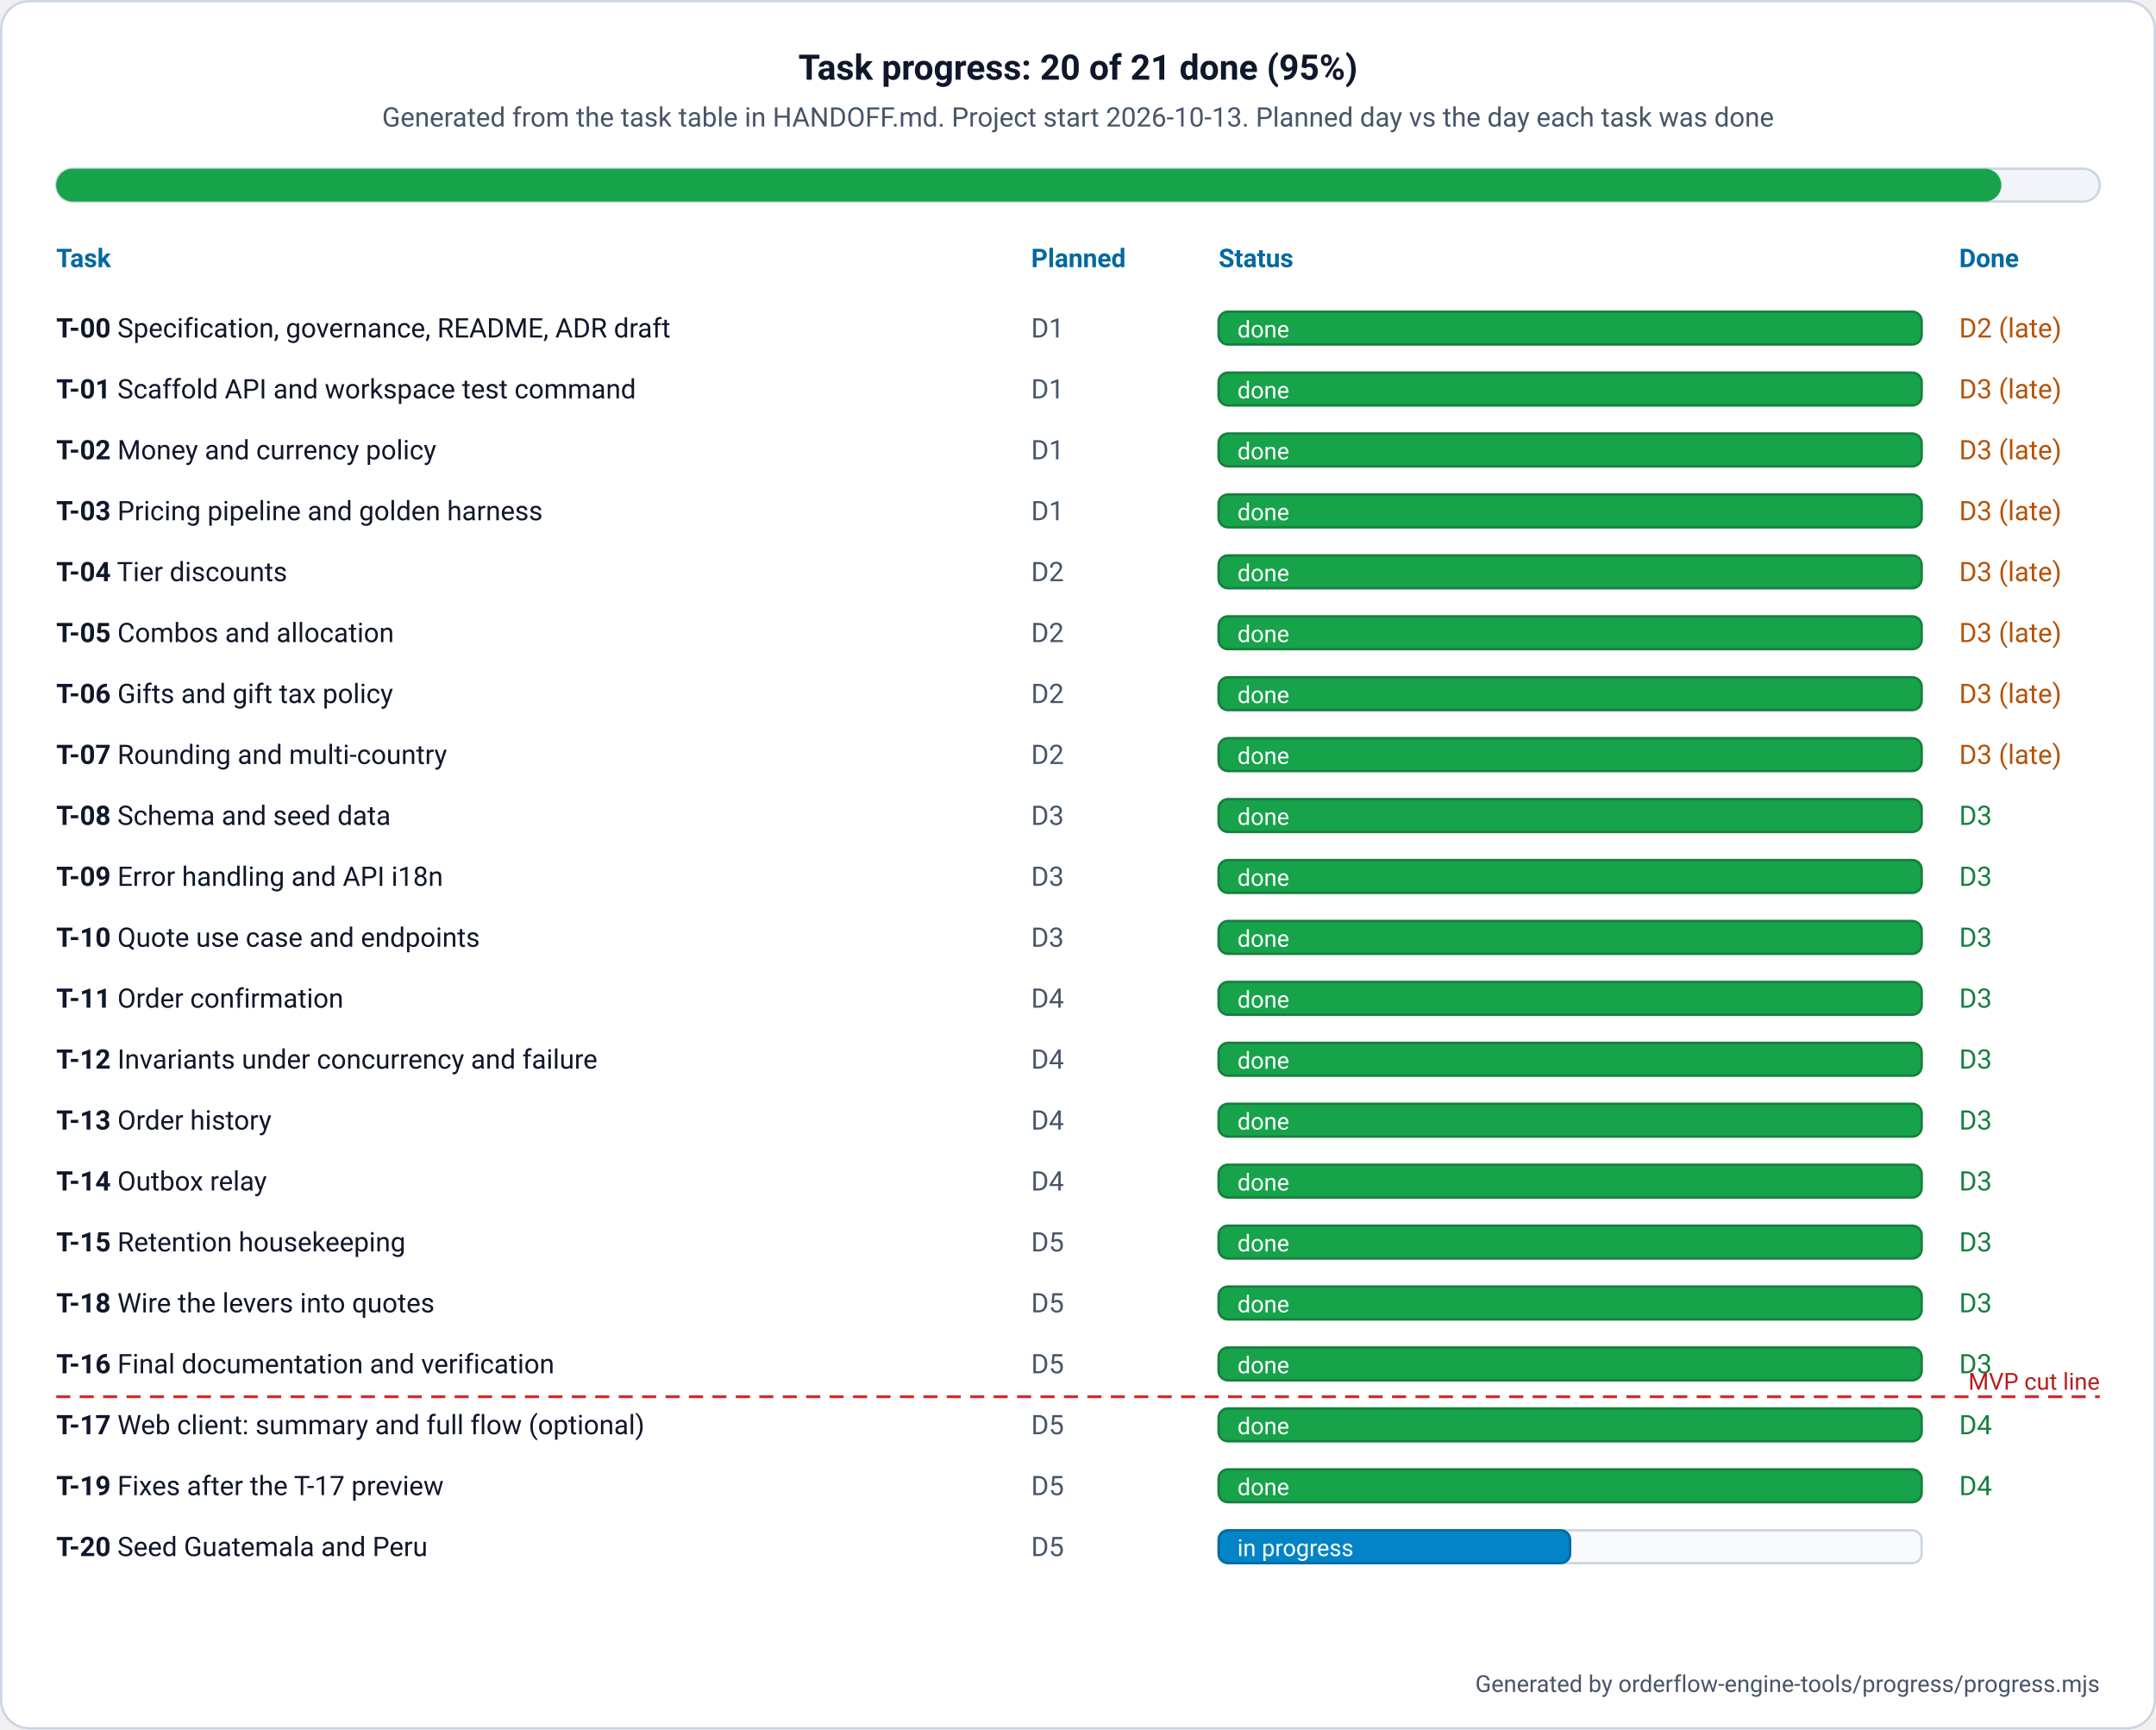
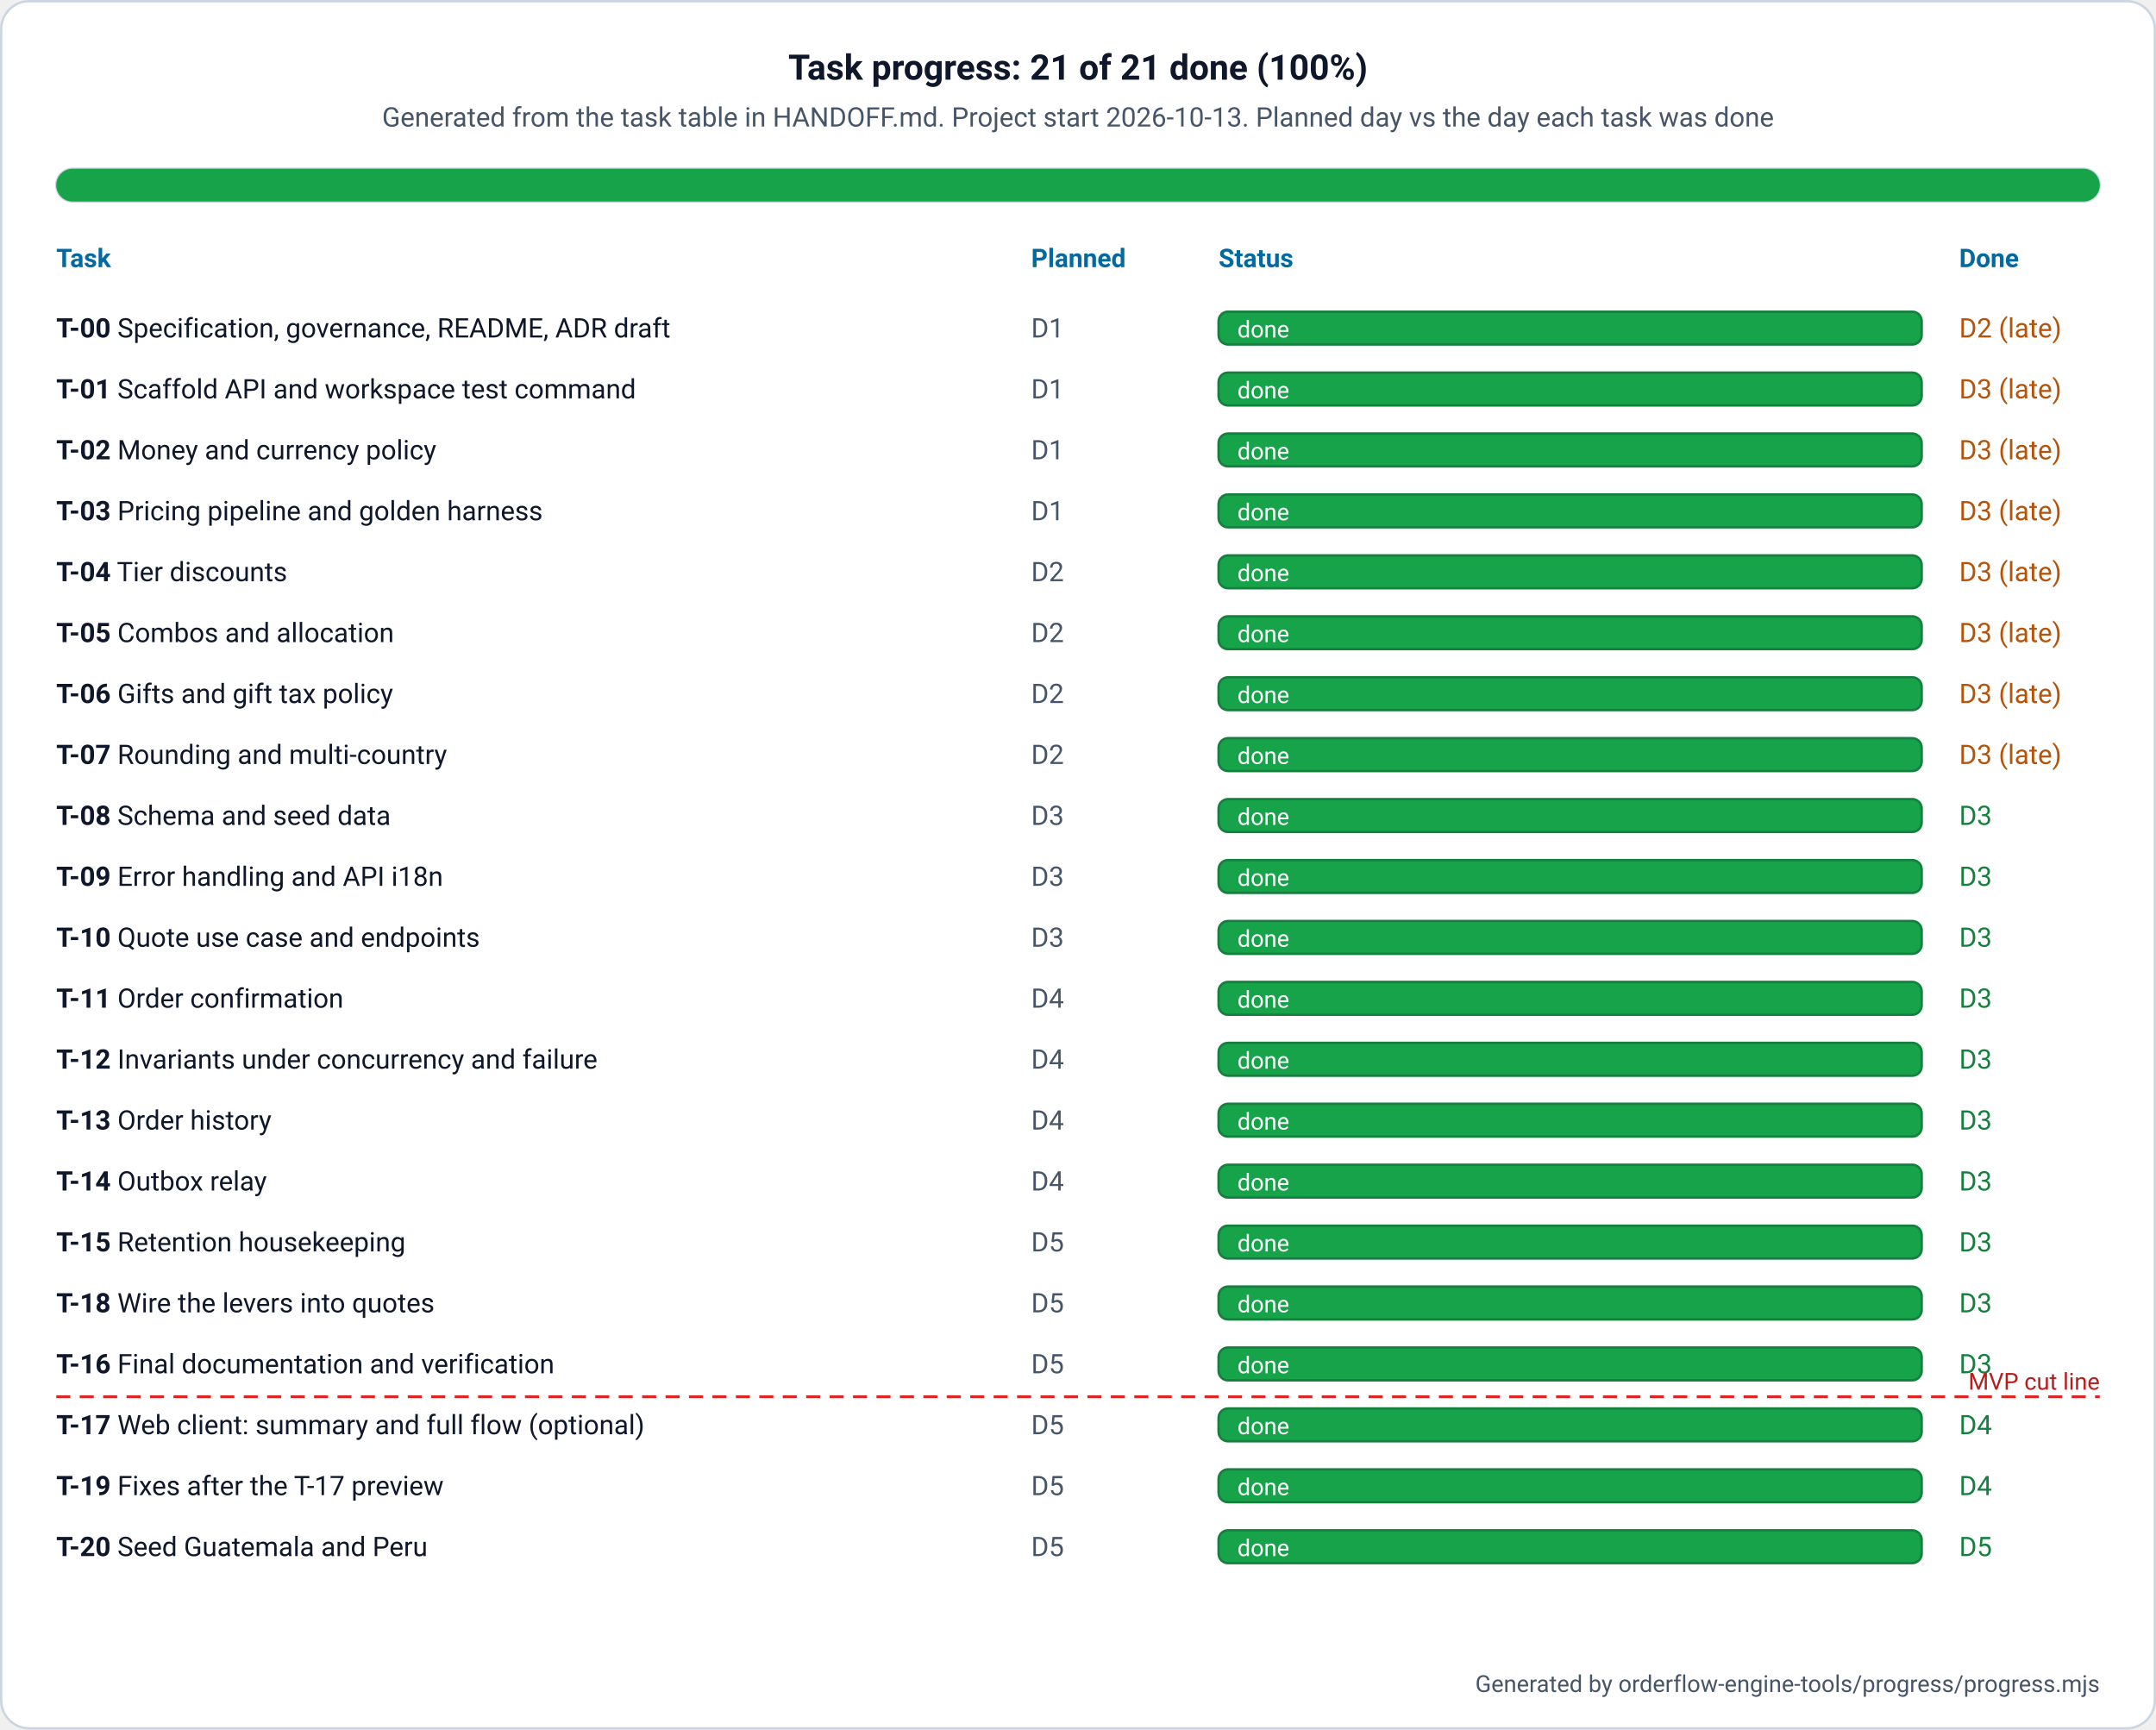
- <svg xmlns="http://www.w3.org/2000/svg" viewBox="0 0 920 738" width="920" height="738" role="img" aria-label="Task progress: 20 of 21 tasks done (95%)" font-family="ui-sans-serif, system-ui, 'Segoe UI', Roboto, Helvetica, Arial, sans-serif">
+ <svg xmlns="http://www.w3.org/2000/svg" viewBox="0 0 920 738" width="920" height="738" role="img" aria-label="Task progress: 21 of 21 tasks done (100%)" font-family="ui-sans-serif, system-ui, 'Segoe UI', Roboto, Helvetica, Arial, sans-serif">
  <rect x="0.5" y="0.5" width="919" height="737" rx="12" fill="#ffffff" stroke="#cbd5e1" />
-   <text x="460" y="34" text-anchor="middle" font-size="15" font-weight="600" fill="#0f172a">Task progress: 20 of 21 done (95%)</text>
+   <text x="460" y="34" text-anchor="middle" font-size="15" font-weight="600" fill="#0f172a">Task progress: 21 of 21 done (100%)</text>
  <text x="460" y="54" text-anchor="middle" font-size="11.5" fill="#475569">Generated from the task table in HANDOFF.md. Project start 2026-10-13. Planned day vs the day each task was done</text>
  <rect x="24" y="72" width="872" height="14" rx="7" fill="#f1f5f9" stroke="#cbd5e1" />
-   <rect x="24" y="72" width="830" height="14" rx="7" fill="#16a34a" />
+   <rect x="24" y="72" width="872" height="14" rx="7" fill="#16a34a" />
  <text x="24" y="114" font-size="11" font-weight="600" fill="#0369a1">Task</text>
  <text x="440" y="114" font-size="11" font-weight="600" fill="#0369a1">Planned</text>
  <text x="520" y="114" font-size="11" font-weight="600" fill="#0369a1">Status</text>
  <text x="836" y="114" font-size="11" font-weight="600" fill="#0369a1">Done</text>
  <text x="24" y="144" font-size="11.5" fill="#0f172a">
    <tspan font-weight="600">T-00</tspan> Specification, governance, README, ADR draft</text>
  <text x="440" y="144" font-size="11.5" fill="#475569">D1</text>
  <rect x="520" y="133" width="300" height="14" rx="4" fill="#f8fafc" stroke="#cbd5e1" />
  <rect x="520" y="133" width="300" height="14" rx="4" fill="#16a34a" stroke="#15803d" />
  <text x="528" y="144" font-size="10" fill="#ffffff">done</text>
  <text x="836" y="144" font-size="11.5" fill="#b45309">D2 (late)</text>
  <text x="24" y="170" font-size="11.5" fill="#0f172a">
    <tspan font-weight="600">T-01</tspan> Scaffold API and workspace test command</text>
  <text x="440" y="170" font-size="11.5" fill="#475569">D1</text>
  <rect x="520" y="159" width="300" height="14" rx="4" fill="#f8fafc" stroke="#cbd5e1" />
  <rect x="520" y="159" width="300" height="14" rx="4" fill="#16a34a" stroke="#15803d" />
  <text x="528" y="170" font-size="10" fill="#ffffff">done</text>
  <text x="836" y="170" font-size="11.5" fill="#b45309">D3 (late)</text>
  <text x="24" y="196" font-size="11.5" fill="#0f172a">
    <tspan font-weight="600">T-02</tspan> Money and currency policy</text>
  <text x="440" y="196" font-size="11.5" fill="#475569">D1</text>
  <rect x="520" y="185" width="300" height="14" rx="4" fill="#f8fafc" stroke="#cbd5e1" />
  <rect x="520" y="185" width="300" height="14" rx="4" fill="#16a34a" stroke="#15803d" />
  <text x="528" y="196" font-size="10" fill="#ffffff">done</text>
  <text x="836" y="196" font-size="11.5" fill="#b45309">D3 (late)</text>
  <text x="24" y="222" font-size="11.5" fill="#0f172a">
    <tspan font-weight="600">T-03</tspan> Pricing pipeline and golden harness</text>
  <text x="440" y="222" font-size="11.5" fill="#475569">D1</text>
  <rect x="520" y="211" width="300" height="14" rx="4" fill="#f8fafc" stroke="#cbd5e1" />
  <rect x="520" y="211" width="300" height="14" rx="4" fill="#16a34a" stroke="#15803d" />
  <text x="528" y="222" font-size="10" fill="#ffffff">done</text>
  <text x="836" y="222" font-size="11.5" fill="#b45309">D3 (late)</text>
  <text x="24" y="248" font-size="11.5" fill="#0f172a">
    <tspan font-weight="600">T-04</tspan> Tier discounts</text>
  <text x="440" y="248" font-size="11.5" fill="#475569">D2</text>
  <rect x="520" y="237" width="300" height="14" rx="4" fill="#f8fafc" stroke="#cbd5e1" />
  <rect x="520" y="237" width="300" height="14" rx="4" fill="#16a34a" stroke="#15803d" />
  <text x="528" y="248" font-size="10" fill="#ffffff">done</text>
  <text x="836" y="248" font-size="11.5" fill="#b45309">D3 (late)</text>
  <text x="24" y="274" font-size="11.5" fill="#0f172a">
    <tspan font-weight="600">T-05</tspan> Combos and allocation</text>
  <text x="440" y="274" font-size="11.5" fill="#475569">D2</text>
  <rect x="520" y="263" width="300" height="14" rx="4" fill="#f8fafc" stroke="#cbd5e1" />
  <rect x="520" y="263" width="300" height="14" rx="4" fill="#16a34a" stroke="#15803d" />
  <text x="528" y="274" font-size="10" fill="#ffffff">done</text>
  <text x="836" y="274" font-size="11.5" fill="#b45309">D3 (late)</text>
  <text x="24" y="300" font-size="11.5" fill="#0f172a">
    <tspan font-weight="600">T-06</tspan> Gifts and gift tax policy</text>
  <text x="440" y="300" font-size="11.5" fill="#475569">D2</text>
  <rect x="520" y="289" width="300" height="14" rx="4" fill="#f8fafc" stroke="#cbd5e1" />
  <rect x="520" y="289" width="300" height="14" rx="4" fill="#16a34a" stroke="#15803d" />
  <text x="528" y="300" font-size="10" fill="#ffffff">done</text>
  <text x="836" y="300" font-size="11.5" fill="#b45309">D3 (late)</text>
  <text x="24" y="326" font-size="11.5" fill="#0f172a">
    <tspan font-weight="600">T-07</tspan> Rounding and multi-country</text>
  <text x="440" y="326" font-size="11.5" fill="#475569">D2</text>
  <rect x="520" y="315" width="300" height="14" rx="4" fill="#f8fafc" stroke="#cbd5e1" />
  <rect x="520" y="315" width="300" height="14" rx="4" fill="#16a34a" stroke="#15803d" />
  <text x="528" y="326" font-size="10" fill="#ffffff">done</text>
  <text x="836" y="326" font-size="11.5" fill="#b45309">D3 (late)</text>
  <text x="24" y="352" font-size="11.5" fill="#0f172a">
    <tspan font-weight="600">T-08</tspan> Schema and seed data</text>
  <text x="440" y="352" font-size="11.5" fill="#475569">D3</text>
  <rect x="520" y="341" width="300" height="14" rx="4" fill="#f8fafc" stroke="#cbd5e1" />
  <rect x="520" y="341" width="300" height="14" rx="4" fill="#16a34a" stroke="#15803d" />
  <text x="528" y="352" font-size="10" fill="#ffffff">done</text>
  <text x="836" y="352" font-size="11.5" fill="#15803d">D3</text>
  <text x="24" y="378" font-size="11.5" fill="#0f172a">
    <tspan font-weight="600">T-09</tspan> Error handling and API i18n</text>
  <text x="440" y="378" font-size="11.5" fill="#475569">D3</text>
  <rect x="520" y="367" width="300" height="14" rx="4" fill="#f8fafc" stroke="#cbd5e1" />
  <rect x="520" y="367" width="300" height="14" rx="4" fill="#16a34a" stroke="#15803d" />
  <text x="528" y="378" font-size="10" fill="#ffffff">done</text>
  <text x="836" y="378" font-size="11.5" fill="#15803d">D3</text>
  <text x="24" y="404" font-size="11.5" fill="#0f172a">
    <tspan font-weight="600">T-10</tspan> Quote use case and endpoints</text>
  <text x="440" y="404" font-size="11.5" fill="#475569">D3</text>
  <rect x="520" y="393" width="300" height="14" rx="4" fill="#f8fafc" stroke="#cbd5e1" />
  <rect x="520" y="393" width="300" height="14" rx="4" fill="#16a34a" stroke="#15803d" />
  <text x="528" y="404" font-size="10" fill="#ffffff">done</text>
  <text x="836" y="404" font-size="11.5" fill="#15803d">D3</text>
  <text x="24" y="430" font-size="11.5" fill="#0f172a">
    <tspan font-weight="600">T-11</tspan> Order confirmation</text>
  <text x="440" y="430" font-size="11.5" fill="#475569">D4</text>
  <rect x="520" y="419" width="300" height="14" rx="4" fill="#f8fafc" stroke="#cbd5e1" />
  <rect x="520" y="419" width="300" height="14" rx="4" fill="#16a34a" stroke="#15803d" />
  <text x="528" y="430" font-size="10" fill="#ffffff">done</text>
  <text x="836" y="430" font-size="11.5" fill="#15803d">D3</text>
  <text x="24" y="456" font-size="11.5" fill="#0f172a">
    <tspan font-weight="600">T-12</tspan> Invariants under concurrency and failure</text>
  <text x="440" y="456" font-size="11.5" fill="#475569">D4</text>
  <rect x="520" y="445" width="300" height="14" rx="4" fill="#f8fafc" stroke="#cbd5e1" />
  <rect x="520" y="445" width="300" height="14" rx="4" fill="#16a34a" stroke="#15803d" />
  <text x="528" y="456" font-size="10" fill="#ffffff">done</text>
  <text x="836" y="456" font-size="11.5" fill="#15803d">D3</text>
  <text x="24" y="482" font-size="11.5" fill="#0f172a">
    <tspan font-weight="600">T-13</tspan> Order history</text>
  <text x="440" y="482" font-size="11.5" fill="#475569">D4</text>
  <rect x="520" y="471" width="300" height="14" rx="4" fill="#f8fafc" stroke="#cbd5e1" />
  <rect x="520" y="471" width="300" height="14" rx="4" fill="#16a34a" stroke="#15803d" />
  <text x="528" y="482" font-size="10" fill="#ffffff">done</text>
  <text x="836" y="482" font-size="11.5" fill="#15803d">D3</text>
  <text x="24" y="508" font-size="11.5" fill="#0f172a">
    <tspan font-weight="600">T-14</tspan> Outbox relay</text>
  <text x="440" y="508" font-size="11.5" fill="#475569">D4</text>
  <rect x="520" y="497" width="300" height="14" rx="4" fill="#f8fafc" stroke="#cbd5e1" />
  <rect x="520" y="497" width="300" height="14" rx="4" fill="#16a34a" stroke="#15803d" />
  <text x="528" y="508" font-size="10" fill="#ffffff">done</text>
  <text x="836" y="508" font-size="11.5" fill="#15803d">D3</text>
  <text x="24" y="534" font-size="11.5" fill="#0f172a">
    <tspan font-weight="600">T-15</tspan> Retention housekeeping</text>
  <text x="440" y="534" font-size="11.5" fill="#475569">D5</text>
  <rect x="520" y="523" width="300" height="14" rx="4" fill="#f8fafc" stroke="#cbd5e1" />
  <rect x="520" y="523" width="300" height="14" rx="4" fill="#16a34a" stroke="#15803d" />
  <text x="528" y="534" font-size="10" fill="#ffffff">done</text>
  <text x="836" y="534" font-size="11.5" fill="#15803d">D3</text>
  <text x="24" y="560" font-size="11.5" fill="#0f172a">
    <tspan font-weight="600">T-18</tspan> Wire the levers into quotes</text>
  <text x="440" y="560" font-size="11.5" fill="#475569">D5</text>
  <rect x="520" y="549" width="300" height="14" rx="4" fill="#f8fafc" stroke="#cbd5e1" />
  <rect x="520" y="549" width="300" height="14" rx="4" fill="#16a34a" stroke="#15803d" />
  <text x="528" y="560" font-size="10" fill="#ffffff">done</text>
  <text x="836" y="560" font-size="11.5" fill="#15803d">D3</text>
  <text x="24" y="586" font-size="11.5" fill="#0f172a">
    <tspan font-weight="600">T-16</tspan> Final documentation and verification</text>
  <text x="440" y="586" font-size="11.5" fill="#475569">D5</text>
  <rect x="520" y="575" width="300" height="14" rx="4" fill="#f8fafc" stroke="#cbd5e1" />
  <rect x="520" y="575" width="300" height="14" rx="4" fill="#16a34a" stroke="#15803d" />
  <text x="528" y="586" font-size="10" fill="#ffffff">done</text>
  <text x="836" y="586" font-size="11.5" fill="#15803d">D3</text>
  <line x1="24" y1="596" x2="896" y2="596" stroke="#dc2626" stroke-width="1.2" stroke-dasharray="6 4" />
  <text x="896" y="593" text-anchor="end" font-size="10" fill="#b91c1c">MVP cut line</text>
  <text x="24" y="612" font-size="11.5" fill="#0f172a">
    <tspan font-weight="600">T-17</tspan> Web client: summary and full flow (optional)</text>
  <text x="440" y="612" font-size="11.5" fill="#475569">D5</text>
  <rect x="520" y="601" width="300" height="14" rx="4" fill="#f8fafc" stroke="#cbd5e1" />
  <rect x="520" y="601" width="300" height="14" rx="4" fill="#16a34a" stroke="#15803d" />
  <text x="528" y="612" font-size="10" fill="#ffffff">done</text>
  <text x="836" y="612" font-size="11.5" fill="#15803d">D4</text>
  <text x="24" y="638" font-size="11.5" fill="#0f172a">
    <tspan font-weight="600">T-19</tspan> Fixes after the T-17 preview</text>
  <text x="440" y="638" font-size="11.5" fill="#475569">D5</text>
  <rect x="520" y="627" width="300" height="14" rx="4" fill="#f8fafc" stroke="#cbd5e1" />
  <rect x="520" y="627" width="300" height="14" rx="4" fill="#16a34a" stroke="#15803d" />
  <text x="528" y="638" font-size="10" fill="#ffffff">done</text>
  <text x="836" y="638" font-size="11.5" fill="#15803d">D4</text>
  <text x="24" y="664" font-size="11.5" fill="#0f172a">
    <tspan font-weight="600">T-20</tspan> Seed Guatemala and Peru</text>
  <text x="440" y="664" font-size="11.5" fill="#475569">D5</text>
  <rect x="520" y="653" width="300" height="14" rx="4" fill="#f8fafc" stroke="#cbd5e1" />
-   <rect x="520" y="653" width="150" height="14" rx="4" fill="#0284c7" stroke="#0369a1" />
-   <text x="528" y="664" font-size="10" fill="#ffffff">in progress</text>
+   <rect x="520" y="653" width="300" height="14" rx="4" fill="#16a34a" stroke="#15803d" />
+   <text x="528" y="664" font-size="10" fill="#ffffff">done</text>
+   <text x="836" y="664" font-size="11.5" fill="#15803d">D5</text>
  <text x="896" y="722" text-anchor="end" font-size="10" fill="#475569">Generated by orderflow-engine-tools/progress/progress.mjs</text>
</svg>
